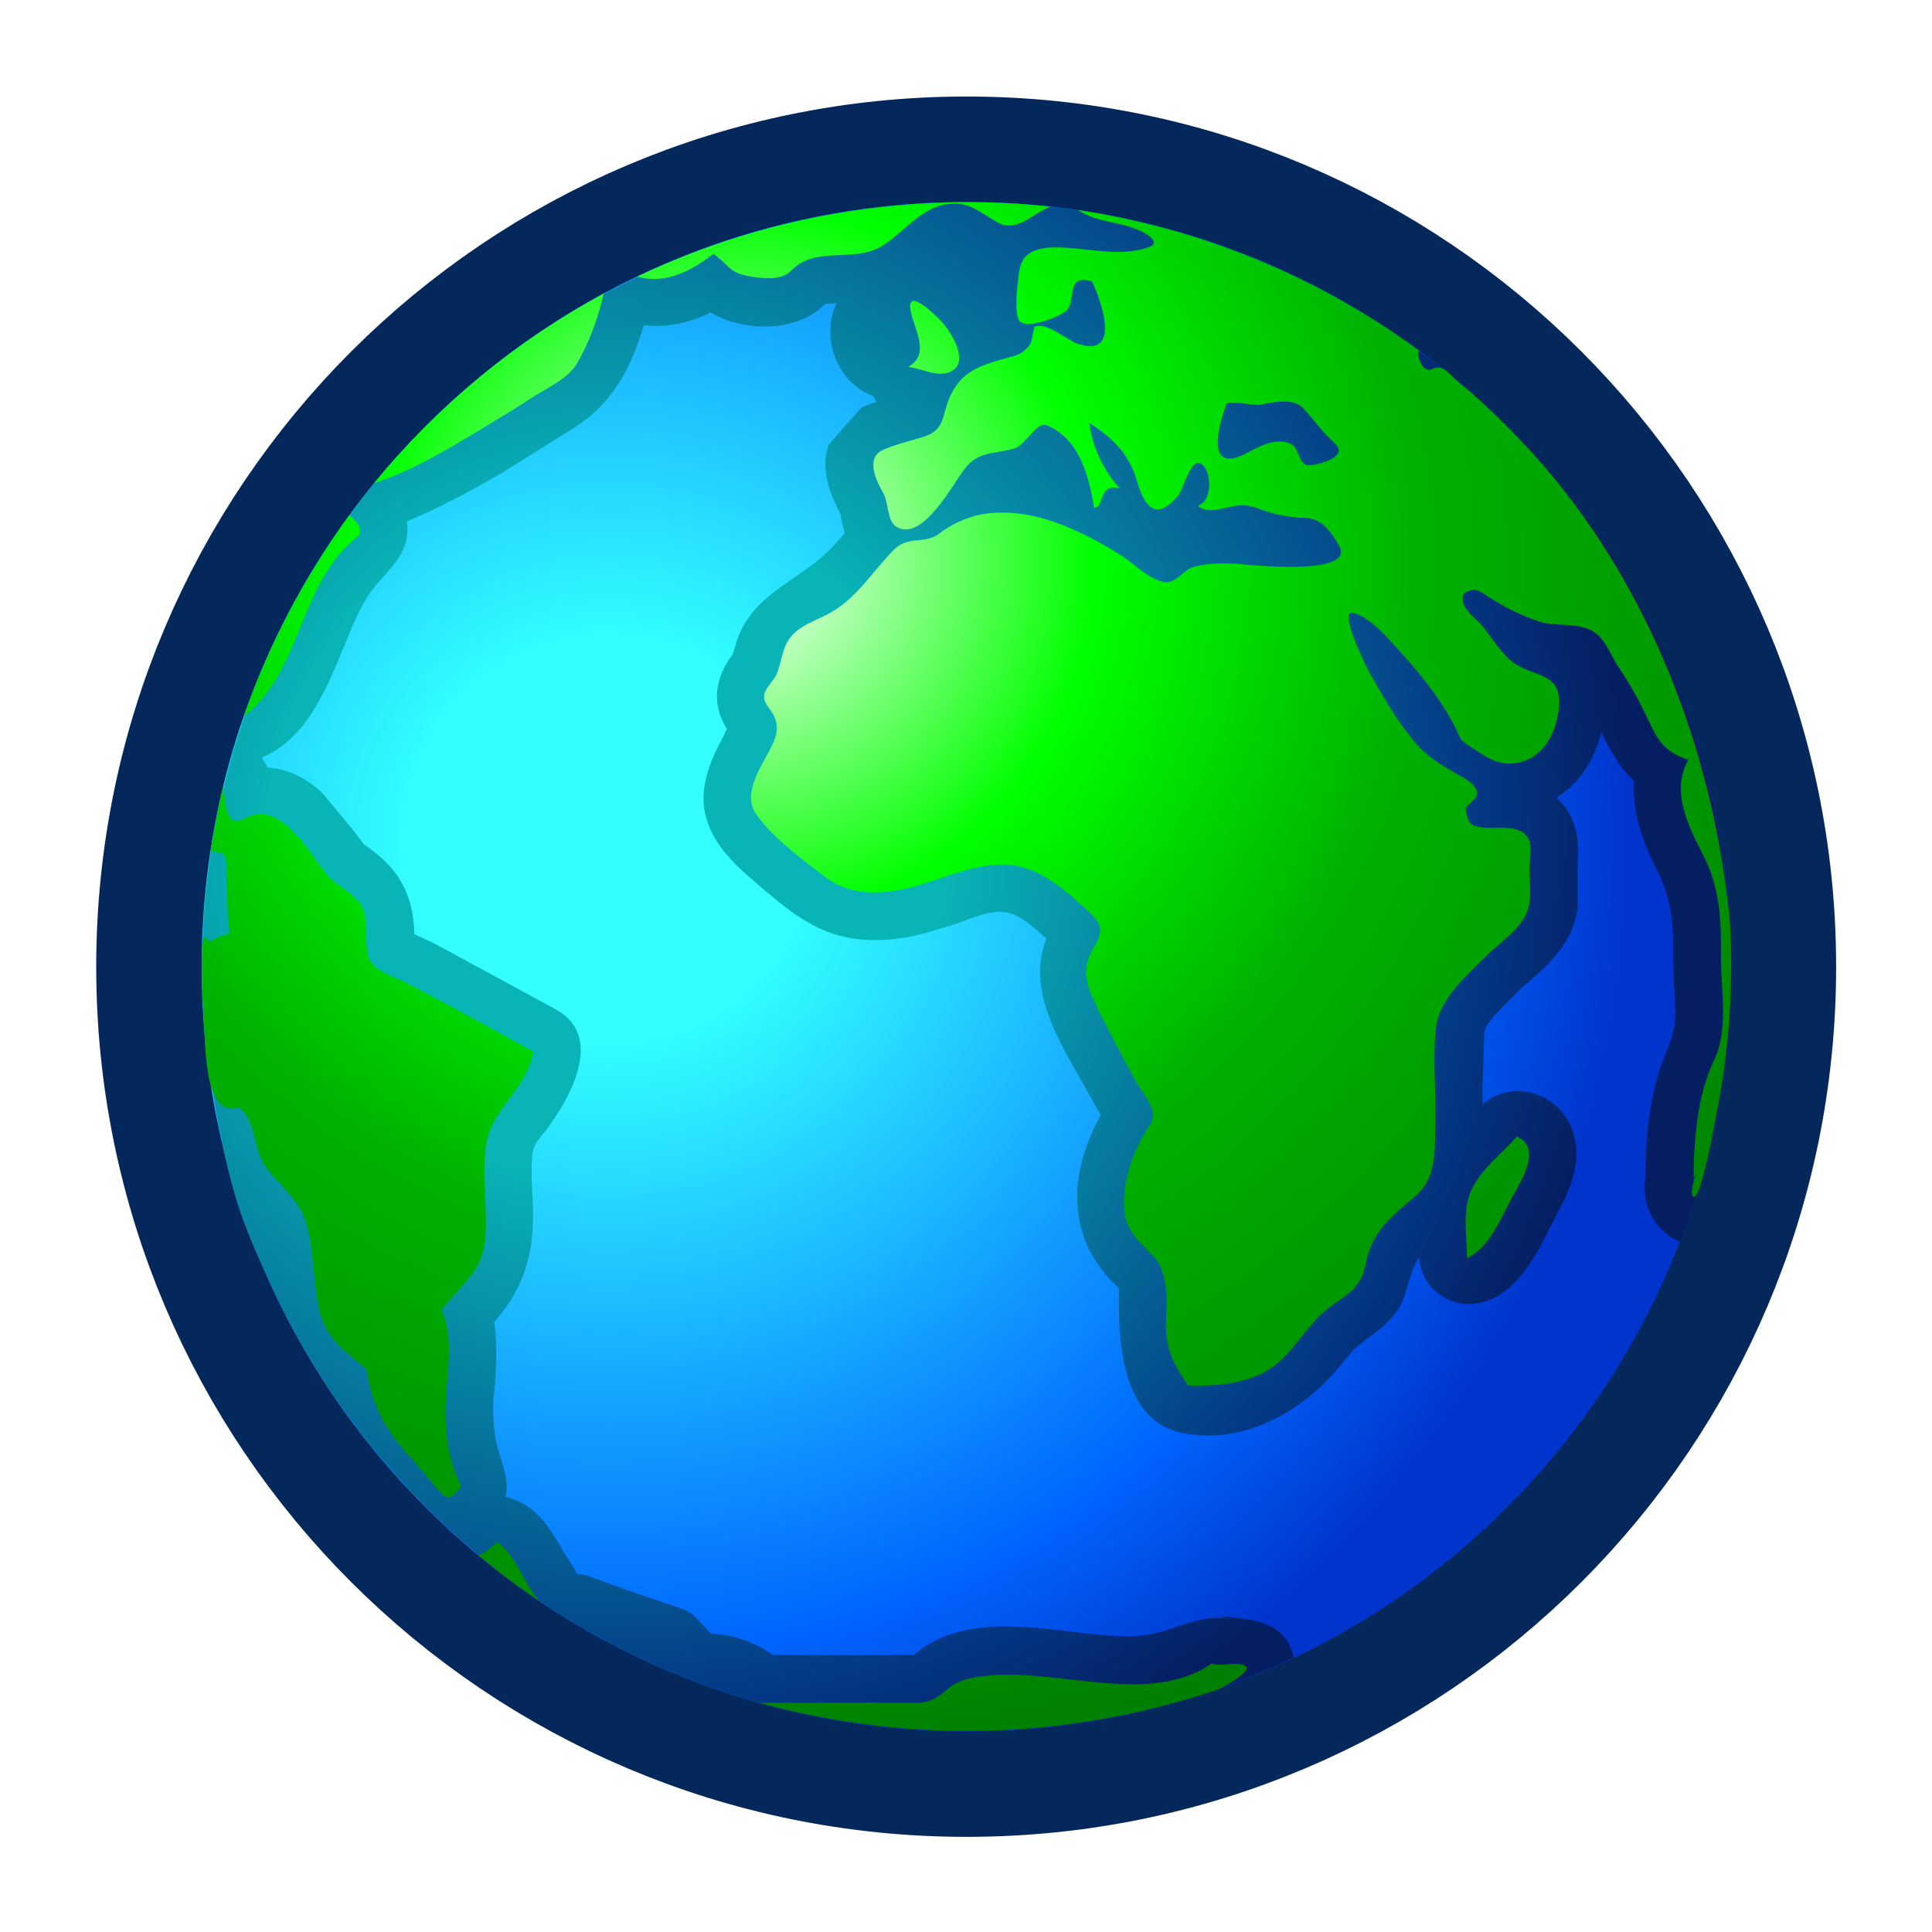
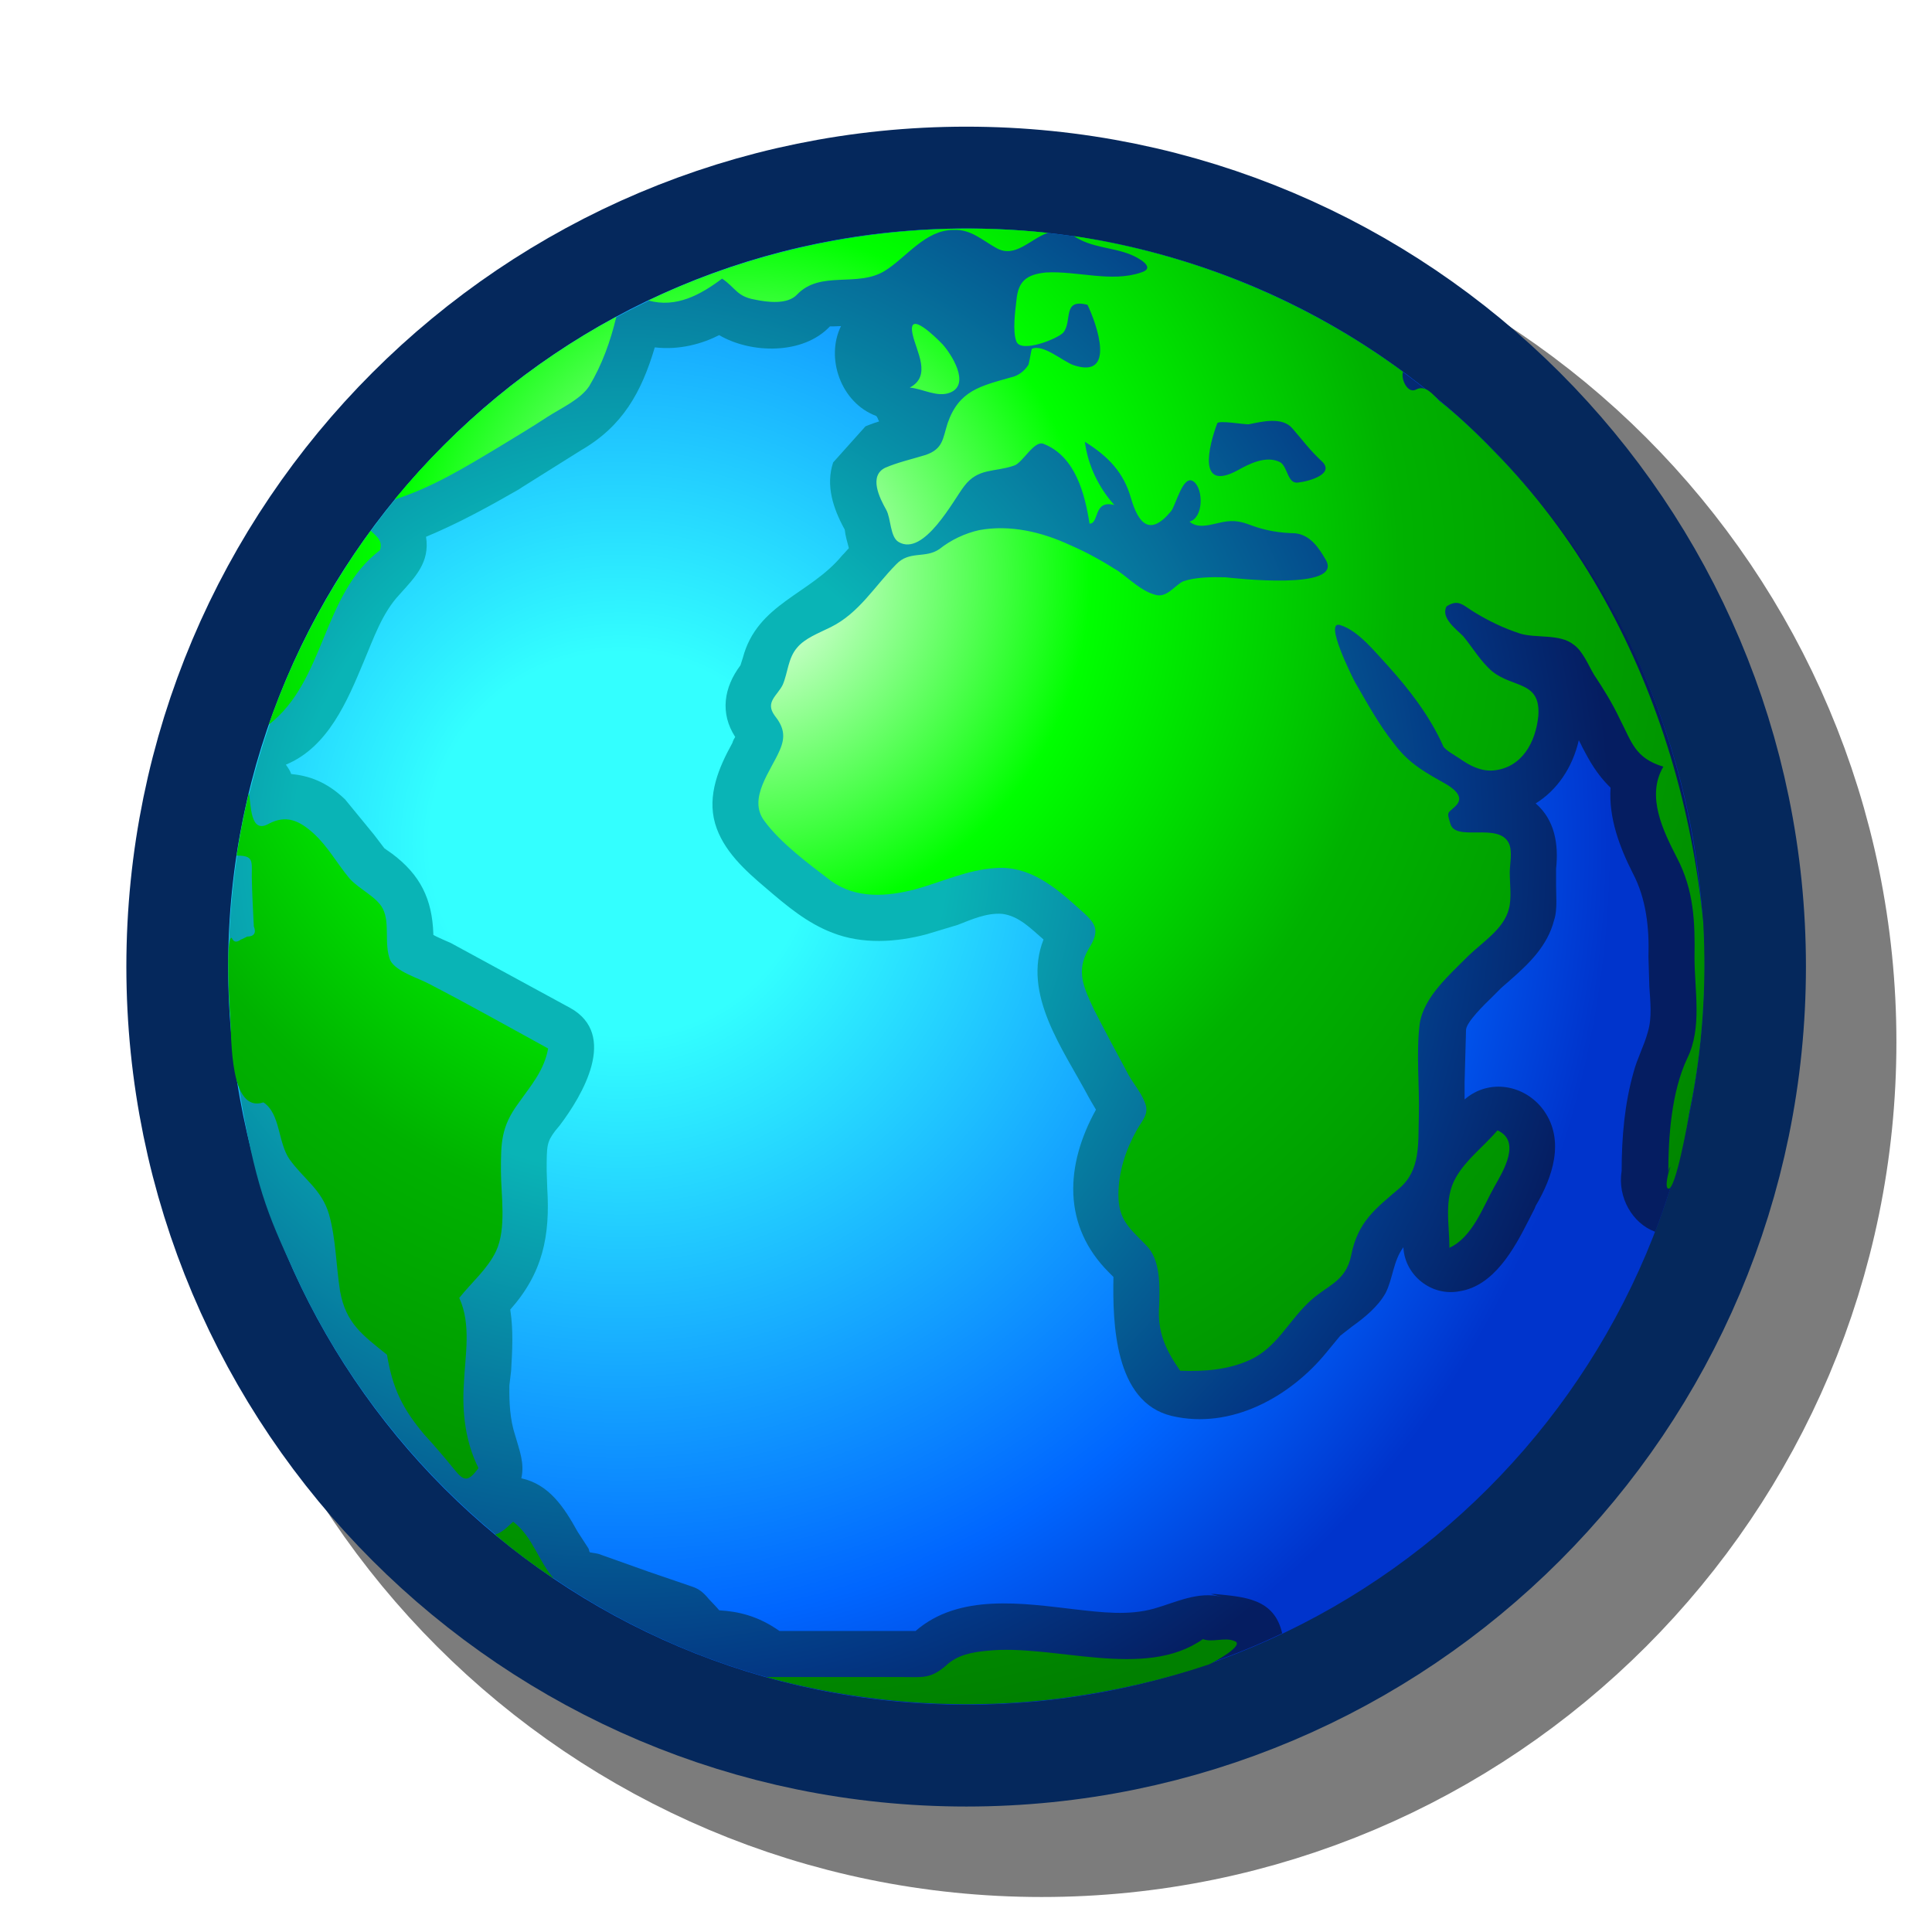
<svg xmlns="http://www.w3.org/2000/svg" version="1.1" width="64" height="64" color-interpolation="linearRGB">
  <g>
-     <path style="fill:none; stroke:#05285c; stroke-width:5" d="M32.02 5.9C42.02 5.9 50.13 14.02 50.13 24.03C50.13 34.04 42.02 42.15 32.02 42.15C22.01 42.15 13.89 34.04 13.89 24.03C13.89 14.02 22.01 5.9 32.02 5.9z" transform="matrix(1.3976,0,0,1.3976,-12.7314,-1.5545)" />
-     <radialGradient id="gradient0" gradientUnits="userSpaceOnUse" cx="0" cy="0" r="64" gradientTransform="matrix(0.3802,0,0,-0.3802,23.5321,21.0146)">
+     <path style="fill:none; stroke:#000000; stroke-opacity:0.514; stroke-width:6.988" d="M32.01 6.69C45.99 6.69 57.33 18.03 57.33 32.02C57.33 46.01 45.99 57.35 32.01 57.35C18.02 57.35 6.68 46.01 6.68 32.02C6.68 18.03 18.02 6.69 32.01 6.69z" transform="matrix(0.9826,0,0,0.9826,3.0552,3.0554)" />
+     <path style="fill:none; stroke:#05285c; stroke-width:6.988" d="M32.01 6.69C45.99 6.69 57.33 18.03 57.33 32.02C57.33 46.01 45.99 57.35 32.01 57.35C18.02 57.35 6.68 46.01 6.68 32.02C6.68 18.03 18.02 6.69 32.01 6.69z" transform="matrix(0.9653,0,0,0.9653,1.1105,1.1109)" />
+     <radialGradient id="gradient0" gradientUnits="userSpaceOnUse" cx="0" cy="0" r="64" gradientTransform="matrix(0.5313,0,0,-0.5313,20.157,27.8155)">
      <stop offset="0.193" stop-color="#33ffff" />
      <stop offset="0.788" stop-color="#0066ff" />
      <stop offset="1" stop-color="#0034cc" />
    </radialGradient>
-     <path style="fill:url(#gradient0)" d="M32.02 5.9C42.02 5.9 50.13 14.02 50.13 24.03C50.13 34.04 42.02 42.15 32.02 42.15C22.01 42.15 13.89 34.04 13.89 24.03C13.89 14.02 22.01 5.9 32.02 5.9z" transform="matrix(1.3976,0,0,1.3976,-12.7314,-1.5545)" />
-     <radialGradient id="gradient1" gradientUnits="userSpaceOnUse" cx="0" cy="0" r="64" gradientTransform="matrix(0.3802,0,0,-0.3802,23.5321,21.0146)">
+     <path style="fill:url(#gradient0)" d="M32.01 6.69C45.99 6.69 57.33 18.03 57.33 32.02C57.33 46.01 45.99 57.35 32.01 57.35C18.02 57.35 6.68 46.01 6.68 32.02C6.68 18.03 18.02 6.69 32.01 6.69z" transform="matrix(0.9653,0,0,0.9653,1.1105,1.1109)" />
+     <radialGradient id="gradient1" gradientUnits="userSpaceOnUse" cx="0" cy="0" r="64" gradientTransform="matrix(0.5313,0,0,-0.5313,20.157,27.8155)">
      <stop offset="0.33" stop-color="#09b4b6" />
      <stop offset="0.85" stop-color="#033784" />
      <stop offset="1" stop-color="#051d61" />
    </radialGradient>
-     <path style="fill:url(#gradient1)" d="M47.33 14.32C44.65 10.1 40.22 7.11 35.29 6.19C34.22 6.01 33.11 5.9 32.02 5.9C26.94 5.9 22.01 8.09 18.6 11.85C14.98 15.84 13.31 21.3 14.09 26.62C14.5 29.12 14.75 29.87 15.4 31.28C17.22 35.43 20.62 38.83 24.79 40.65C29.54 42.72 35.09 42.63 39.77 40.4C39.58 39.54 38.84 39.5 38.11 39.43H38.02L38.29 39.5C37.7 39.36 37.18 39.63 36.63 39.79C36 39.97 35.34 39.88 34.7 39.81C33.41 39.66 31.84 39.41 30.77 40.34C30.7 40.34 30.64 40.34 30.64 40.34H30.43C30.43 40.34 27.95 40.34 27.43 40.34C26.9 39.97 26.42 39.86 25.95 39.83C25.92 39.79 25.7 39.56 25.7 39.56C25.57 39.4 25.46 39.31 25.29 39.25L24.2 38.88L23.06 38.47C22.96 38.43 22.87 38.43 22.77 38.41C22.75 38.38 22.76 38.33 22.72 38.29L22.47 37.9C22.14 37.31 21.78 36.74 21.09 36.59C21.18 36.22 21.04 35.9 20.94 35.54C20.81 35.15 20.79 34.72 20.8 34.31L20.84 33.95C20.87 33.45 20.9 32.95 20.82 32.45C21.62 31.55 21.8 30.64 21.73 29.47L21.71 29.04C21.71 28.42 21.71 28.34 21.92 28.06L22.03 27.93C22.59 27.19 23.47 25.7 22.29 25.04L19.36 23.45C19.36 23.45 18.97 23.28 18.93 23.25V23.22C18.9 22.37 18.61 21.77 17.92 21.26L17.73 21.12C17.73 21.12 17.48 20.79 17.48 20.79L16.76 19.92C16.29 19.47 15.85 19.34 15.44 19.3C15.42 19.22 15.36 19.14 15.31 19.07C16.35 18.64 16.82 17.5 17.22 16.54C17.46 15.97 17.67 15.35 18.1 14.89C18.48 14.47 18.85 14.1 18.75 13.47C19.56 13.14 20.31 12.72 21.03 12.31L21.12 12.25L22.56 11.35C23.57 10.76 24.04 9.93 24.37 8.82C24.98 8.89 25.54 8.73 25.95 8.52C26.73 8.98 28.01 9.01 28.67 8.31C28.7 8.31 28.81 8.31 28.94 8.3C28.55 9.09 28.94 10.18 29.8 10.5C29.84 10.53 29.85 10.6 29.88 10.64C29.71 10.69 29.54 10.76 29.54 10.76L28.75 11.65C28.56 12.21 28.75 12.77 29.02 13.27C29.03 13.28 29.04 13.35 29.04 13.35C29.05 13.44 29.09 13.59 29.13 13.75C29.05 13.85 28.97 13.93 28.97 13.93C28.18 14.89 26.88 15.11 26.53 16.45L26.47 16.63C26.06 17.17 25.96 17.8 26.34 18.39C26.29 18.46 26.27 18.54 26.27 18.54C25.94 19.13 25.65 19.82 25.85 20.51C26.04 21.18 26.59 21.67 27.1 22.1C27.6 22.53 28.11 22.96 28.73 23.2C29.46 23.48 30.29 23.43 31.04 23.23L31.8 23C32.15 22.87 32.52 22.7 32.9 22.73C33.31 22.78 33.61 23.1 33.91 23.36C33.38 24.71 34.4 26.06 35.02 27.23C35.02 27.23 35.15 27.46 35.2 27.54C34.45 28.89 34.36 30.39 35.52 31.54L35.63 31.65C35.61 32.77 35.65 34.72 37.06 35.06C38.52 35.4 39.97 34.59 40.86 33.5L41.2 33.09L41.49 32.86C41.79 32.65 42.13 32.38 42.31 32.04C42.49 31.69 42.5 31.25 42.75 30.92V30.93C42.79 31.62 43.45 32.13 44.13 32C44.97 31.87 45.47 30.96 45.81 30.28L45.97 29.97L46 29.9C46.41 29.2 46.72 28.3 46.2 27.56C45.75 26.93 44.86 26.76 44.25 27.29C44.25 27.07 44.25 26.87 44.25 26.87L44.29 25.57C44.31 25.38 44.72 24.98 44.93 24.77L45.15 24.55L45.38 24.35C45.84 23.95 46.29 23.51 46.45 22.89C46.54 22.63 46.49 22.2 46.5 21.92L46.5 21.71L46.5 21.62C46.56 21.03 46.47 20.43 46 20.02C46.52 19.7 46.9 19.15 47.06 18.47C47.09 18.53 47.15 18.65 47.15 18.65C47.31 18.95 47.5 19.31 47.84 19.63C47.79 20.38 48.06 21.09 48.38 21.73C48.72 22.37 48.79 23.09 48.77 23.79L48.79 24.51C48.81 24.87 48.86 25.27 48.75 25.63C48.66 25.97 48.49 26.29 48.4 26.62C48.18 27.4 48.11 28.22 48.11 29.04C48 29.7 48.38 30.34 48.93 30.54C50.97 25.23 50.38 19.13 47.33 14.32z" transform="matrix(1.3976,0,0,1.3976,-12.7314,-1.5545)" />
-     <radialGradient id="gradient2" gradientUnits="userSpaceOnUse" cx="0" cy="0" r="64" gradientTransform="matrix(0.4476,0,0,0.4476,26.4916,14.4363)">
+     <path style="fill:url(#gradient1)" d="M53.41 18.45C49.67 12.56 43.48 8.38 36.58 7.09C35.09 6.84 33.54 6.69 32.01 6.69C24.91 6.69 18.02 9.75 13.26 15C8.2 20.58 5.87 28.21 6.96 35.64C7.53 39.14 7.88 40.19 8.79 42.16C11.33 47.96 16.08 52.71 21.91 55.25C28.55 58.15 36.31 58.02 42.85 54.9C42.58 53.7 41.55 53.65 40.53 53.55H40.4L40.78 53.65C39.95 53.45 39.23 53.83 38.46 54.05C37.58 54.3 36.65 54.18 35.76 54.08C33.96 53.87 31.76 53.52 30.27 54.82C30.17 54.82 30.09 54.82 30.09 54.82H29.79C29.79 54.82 26.33 54.82 25.6 54.82C24.86 54.3 24.19 54.15 23.53 54.11C23.49 54.05 23.18 53.73 23.18 53.73C23 53.51 22.85 53.38 22.61 53.3L21.09 52.78L19.49 52.21C19.35 52.15 19.23 52.15 19.09 52.12C19.06 52.08 19.07 52.01 19.02 51.95L18.67 51.41C18.21 50.58 17.7 49.79 16.74 49.58C16.86 49.06 16.67 48.61 16.53 48.11C16.35 47.57 16.32 46.97 16.33 46.39L16.39 45.89C16.43 45.19 16.47 44.49 16.36 43.79C17.48 42.53 17.73 41.26 17.63 39.63L17.61 39.03C17.61 38.16 17.61 38.05 17.9 37.66L18.05 37.48C18.84 36.44 20.07 34.36 18.42 33.44L14.32 31.21C14.32 31.21 13.78 30.98 13.72 30.93V30.89C13.68 29.7 13.27 28.87 12.31 28.15L12.04 27.96L11.69 27.5L10.69 26.28C10.03 25.65 9.42 25.47 8.84 25.41C8.81 25.3 8.73 25.19 8.66 25.09C10.11 24.49 10.77 22.9 11.33 21.56C11.67 20.76 11.96 19.89 12.56 19.25C13.09 18.66 13.61 18.15 13.47 17.27C14.6 16.8 15.65 16.22 16.66 15.64L16.78 15.56L18.79 14.3C20.21 13.48 20.86 12.32 21.32 10.77C22.18 10.87 22.96 10.64 23.53 10.35C24.62 10.99 26.41 11.03 27.33 10.05C27.37 10.05 27.53 10.05 27.71 10.04C27.17 11.14 27.71 12.67 28.91 13.12C28.97 13.16 28.98 13.26 29.02 13.31C28.79 13.38 28.55 13.48 28.55 13.48L27.44 14.72C27.18 15.51 27.44 16.29 27.82 16.99C27.84 17 27.85 17.1 27.85 17.1C27.86 17.22 27.92 17.43 27.98 17.66C27.86 17.8 27.75 17.91 27.75 17.91C26.65 19.25 24.83 19.56 24.34 21.43L24.26 21.68C23.69 22.44 23.55 23.32 24.08 24.14C24.01 24.24 23.98 24.35 23.98 24.35C23.52 25.18 23.11 26.14 23.39 27.11C23.66 28.04 24.43 28.73 25.14 29.33C25.84 29.93 26.55 30.53 27.42 30.86C28.44 31.26 29.6 31.19 30.65 30.91L31.71 30.59C32.2 30.4 32.71 30.17 33.24 30.21C33.82 30.28 34.24 30.73 34.66 31.09C33.92 32.98 35.34 34.86 36.21 36.5C36.21 36.5 36.39 36.82 36.46 36.93C35.41 38.82 35.29 40.91 36.91 42.52L37.06 42.67C37.03 44.24 37.09 46.97 39.06 47.44C41.1 47.92 43.13 46.78 44.37 45.26L44.84 44.69L45.25 44.37C45.67 44.07 46.14 43.69 46.4 43.22C46.65 42.73 46.66 42.12 47.01 41.65V41.67C47.07 42.63 47.99 43.35 48.94 43.16C50.11 42.98 50.81 41.71 51.29 40.76L51.51 40.33L51.55 40.23C52.13 39.25 52.56 37.99 51.83 36.96C51.2 36.08 49.96 35.84 49.11 36.58C49.11 36.27 49.11 35.99 49.11 35.99L49.16 34.18C49.19 33.91 49.76 33.35 50.06 33.06L50.37 32.75L50.69 32.47C51.33 31.91 51.96 31.3 52.18 30.43C52.31 30.07 52.24 29.47 52.25 29.08V28.78V28.66C52.34 27.83 52.21 26.99 51.55 26.42C52.28 25.97 52.81 25.2 53.03 24.25C53.08 24.34 53.16 24.51 53.16 24.51C53.38 24.93 53.65 25.43 54.12 25.88C54.05 26.92 54.43 27.92 54.88 28.81C55.35 29.7 55.45 30.71 55.42 31.69L55.45 32.7C55.48 33.2 55.55 33.76 55.4 34.26C55.27 34.74 55.03 35.18 54.91 35.64C54.6 36.73 54.5 37.88 54.5 39.03C54.35 39.95 54.88 40.84 55.65 41.12C58.5 33.7 57.67 25.18 53.41 18.45z" transform="matrix(0.9653,0,0,0.9653,1.1105,1.1109)" />
+     <radialGradient id="gradient2" gradientUnits="userSpaceOnUse" cx="0" cy="0" r="64" gradientTransform="matrix(0.6255,0,0,0.6255,24.2932,18.6216)">
      <stop offset="0" stop-color="#ffffff" />
      <stop offset="0.299" stop-color="#00ff00" />
      <stop offset="0.564" stop-color="#00b200" />
      <stop offset="1" stop-color="#008000" />
    </radialGradient>
-     <path style="fill:url(#gradient2)" d="M19.57 32.16C19.87 31.78 20.26 31.45 20.47 31.02C20.73 30.46 20.59 29.63 20.59 29.04C20.59 28.36 20.59 27.96 21.02 27.38C21.32 26.95 21.65 26.59 21.75 26.04C20.78 25.51 19.8 24.96 18.82 24.45C18.57 24.31 18.01 24.15 17.87 23.87C17.71 23.47 17.87 22.97 17.69 22.61C17.54 22.31 17.1 22.12 16.87 21.86C16.57 21.5 16.34 21.07 15.98 20.75C15.64 20.44 15.32 20.29 14.89 20.52C14.43 20.78 14.46 20.06 14.4 19.76C14.28 20.27 14.18 20.79 14.1 21.3C14.52 21.3 14.47 21.43 14.47 21.82C14.48 22.22 14.5 22.62 14.52 23.04C14.59 23.2 14.53 23.29 14.36 23.29C14.31 23.31 14.27 23.34 14.21 23.36C14.1 23.44 14.03 23.43 13.98 23.32C13.82 23.31 13.93 25.1 13.94 25.25C13.98 25.81 13.93 27.63 14.76 27.36C15.18 27.64 15.11 28.35 15.4 28.76C15.75 29.25 16.19 29.5 16.37 30.11C16.54 30.72 16.54 31.37 16.64 32C16.78 32.79 17.2 33.08 17.79 33.56C17.93 34.38 18.17 34.88 18.71 35.52C18.96 35.79 19.21 36.08 19.45 36.38C19.69 36.68 19.79 36.68 20.04 36.34C19.72 35.7 19.63 34.97 19.68 34.25C19.71 33.58 19.87 32.81 19.57 32.16            M26.02 7.13C26.36 7.36 26.38 7.57 26.82 7.65C27.13 7.71 27.62 7.78 27.86 7.53C28.44 6.92 29.34 7.36 30.02 6.94C30.55 6.61 31.01 5.94 31.7 5.94C32.13 5.92 32.4 6.19 32.75 6.38C33.22 6.65 33.59 6.15 34.02 6.01C30.69 5.65 27.27 6.21 24.21 7.67C24.89 7.86 25.5 7.53 26.02 7.13            M30.63 9.81C30.95 9.84 31.31 10.06 31.62 9.93C32.13 9.72 31.64 8.97 31.44 8.75C31.29 8.59 30.56 7.86 30.7 8.51C30.79 8.93 31.17 9.52 30.63 9.81            M17.62 13.8C17.69 13.56 17.54 13.47 17.39 13.32C16.34 14.77 15.48 16.38 14.89 18.09C16.29 17 16.19 14.89 17.62 13.8            M50.11 22.94C49.84 20.17 49.04 17.44 47.68 15C46.99 13.76 46.15 12.6 45.16 11.56C44.68 11.06 44.18 10.57 43.63 10.13C43.47 9.98 43.29 9.73 43.06 9.86C42.84 9.97 42.68 9.57 42.74 9.42C40.36 7.67 37.58 6.53 34.66 6.09C35.09 6.38 35.61 6.36 36.06 6.55C36.22 6.61 36.7 6.86 36.31 6.98C35.58 7.23 34.74 6.94 33.97 6.98C33.5 7.03 33.29 7.19 33.25 7.67C33.22 7.92 33.15 8.43 33.25 8.68C33.36 8.97 34.27 8.61 34.4 8.46C34.63 8.18 34.36 7.61 34.99 7.78C35.22 8.26 35.7 9.61 34.65 9.26C34.4 9.17 33.9 8.73 33.63 8.86C33.61 8.88 33.56 9.21 33.54 9.25C33.45 9.4 33.29 9.52 33.11 9.56C32.36 9.77 31.84 9.88 31.56 10.68C31.44 11.06 31.45 11.31 31.02 11.46C30.7 11.56 30.34 11.64 30.03 11.78C29.61 11.98 29.89 12.53 30.05 12.81C30.17 13.02 30.14 13.48 30.36 13.6C30.98 13.97 31.71 12.56 31.97 12.23C32.31 11.78 32.7 11.89 33.18 11.73C33.4 11.67 33.68 11.1 33.91 11.19C34.7 11.5 34.93 12.43 35.04 13.15C35.29 13.15 35.13 12.56 35.65 12.69C35.27 12.27 35 11.72 34.93 11.14C35.5 11.5 35.88 11.89 36.06 12.52C36.24 13.14 36.52 13.48 37.04 12.85C37.16 12.72 37.34 11.89 37.61 12.13C37.84 12.32 37.84 13.01 37.5 13.1C37.7 13.27 37.97 13.19 38.2 13.14C38.52 13.06 38.7 13.07 39 13.19C39.36 13.32 39.72 13.38 40.09 13.39C40.47 13.42 40.68 13.76 40.84 14.03C41.31 14.81 38.52 14.48 38.38 14.47C38.04 14.46 37.65 14.46 37.34 14.57C37.11 14.68 36.93 15 36.63 14.89C36.31 14.8 36.02 14.51 35.75 14.32C35.36 14.07 34.97 13.85 34.56 13.67C33.86 13.35 33.09 13.17 32.34 13.31C31.98 13.39 31.64 13.55 31.36 13.77C31.01 14.02 30.62 13.8 30.29 14.15C29.76 14.69 29.38 15.35 28.69 15.69C28.39 15.84 28.05 15.96 27.86 16.2C27.64 16.46 27.64 16.81 27.51 17.11C27.37 17.38 27.07 17.53 27.31 17.86C27.53 18.14 27.59 18.37 27.44 18.71C27.22 19.22 26.64 19.9 27.06 20.45C27.46 21 28.18 21.53 28.7 21.92C29.31 22.37 30.06 22.31 30.76 22.13C31.39 21.96 32.04 21.65 32.72 21.61C33.56 21.54 34.2 22.07 34.79 22.61C35.18 22.95 35.33 23.1 35.02 23.59C34.7 24.14 34.9 24.54 35.16 25.09C35.43 25.62 35.72 26.17 36 26.69C36.13 26.92 36.31 27.12 36.4 27.37C36.52 27.64 36.34 27.8 36.2 28.04C35.93 28.53 35.75 29.07 35.75 29.63C35.75 30.26 36.04 30.46 36.43 30.87C36.79 31.22 36.77 31.87 36.75 32.34C36.7 32.99 36.9 33.43 37.27 33.95C37.86 33.97 38.45 33.93 38.99 33.68C39.63 33.38 39.91 32.77 40.4 32.29C40.86 31.84 41.33 31.79 41.47 31.11C41.63 30.29 42.06 29.97 42.65 29.47C43.18 29.02 43.11 28.36 43.13 27.71C43.15 26.97 43.06 26.17 43.15 25.43C43.25 24.76 43.9 24.21 44.34 23.77C44.68 23.43 45.22 23.1 45.34 22.61C45.41 22.35 45.36 22 45.36 21.71C45.36 21.52 45.43 21.19 45.34 21C45.09 20.47 44.02 20.98 43.9 20.51C43.81 20.21 43.84 20.27 44.02 20.09C44.25 19.88 44.02 19.69 43.84 19.57C43.31 19.27 42.9 19.06 42.52 18.55C42.15 18.09 41.86 17.56 41.56 17.04C41.5 16.92 40.79 15.51 41.2 15.64C41.65 15.78 42.06 16.31 42.38 16.65C42.9 17.23 43.4 17.88 43.72 18.6C43.74 18.69 44.06 18.87 44.13 18.92C44.38 19.1 44.65 19.23 44.95 19.21C45.66 19.15 46 18.52 46.06 17.87C46.13 17.01 45.45 17.19 44.93 16.78C44.65 16.54 44.45 16.2 44.22 15.92C44.06 15.75 43.66 15.47 43.81 15.18C44.11 14.98 44.22 15.17 44.52 15.34C44.86 15.55 45.22 15.72 45.61 15.85C46 15.97 46.59 15.85 46.93 16.12C47.15 16.27 47.29 16.63 47.43 16.86C47.66 17.2 47.88 17.56 48.06 17.94C48.36 18.52 48.43 18.9 49.13 19.12C48.7 19.85 49.13 20.7 49.47 21.36C49.88 22.15 49.91 22.93 49.9 23.8C49.9 24.61 50.09 25.53 49.72 26.28C49.33 27.1 49.25 28.2 49.25 29.12C49.25 29.06 49.27 28.98 49.31 28.94C49.27 29.01 49.15 29.46 49.25 29.48C49.43 29.53 49.74 27.81 49.77 27.62C50.09 26.09 50.2 24.51 50.11 22.94            M40.16 12.14C39.9 12.18 39.91 11.75 39.72 11.64C39.38 11.47 38.97 11.68 38.68 11.84C37.68 12.38 37.97 11.25 38.18 10.69C38.2 10.6 38.84 10.72 38.95 10.71C39.27 10.65 39.77 10.52 40.02 10.81C40.27 11.09 40.45 11.35 40.74 11.61C41.09 11.93 40.43 12.11 40.16 12.14            M45.06 28.05C44.72 28.45 44.29 28.76 44.04 29.21C43.74 29.73 43.88 30.36 43.88 30.93C44.45 30.67 44.7 29.92 44.99 29.42C45.2 29.04 45.65 28.31 45.06 28.05            M37.83 40.54C36.38 41.56 34.16 40.65 32.52 40.83C32.15 40.86 31.79 40.93 31.51 41.2C31.12 41.52 30.95 41.47 30.43 41.47C29.31 41.47 28.2 41.47 27.1 41.47C29.5 42.13 32.04 42.31 34.5 41.97C35.68 41.81 36.84 41.54 37.97 41.16C38.06 41.13 38.9 40.68 38.59 40.58C38.36 40.49 38.06 40.63 37.83 40.54            M22.76 9.77C23.07 9.25 23.28 8.67 23.42 8.07C21.34 9.19 19.48 10.73 17.98 12.56C18.89 12.27 19.72 11.76 20.54 11.27C20.95 11.02 21.35 10.78 21.73 10.53C22.06 10.32 22.54 10.1 22.76 9.77            M20.89 37.66C20.76 37.77 20.62 37.93 20.45 37.97C20.9 38.36 21.39 38.72 21.89 39.06C21.51 38.63 21.37 38.02 20.89 37.66" transform="matrix(1.3976,0,0,1.3976,-12.7314,-1.5545)" />
+     <path style="fill:url(#gradient2)" d="M14.61 43.39C15.03 42.86 15.58 42.4 15.87 41.79C16.24 41.01 16.04 39.85 16.04 39.03C16.04 38.08 16.04 37.52 16.64 36.71C17.06 36.11 17.52 35.6 17.66 34.83C16.31 34.09 14.94 33.32 13.57 32.61C13.22 32.42 12.43 32.19 12.24 31.8C12.02 31.24 12.24 30.54 11.99 30.04C11.78 29.62 11.16 29.36 10.84 28.99C10.42 28.49 10.1 27.89 9.6 27.44C9.12 27.01 8.67 26.8 8.07 27.12C7.43 27.48 7.47 26.48 7.39 26.06C7.22 26.77 7.08 27.5 6.97 28.21C7.56 28.21 7.49 28.39 7.49 28.94C7.5 29.5 7.53 30.05 7.56 30.64C7.65 30.86 7.57 30.99 7.33 30.99C7.26 31.02 7.21 31.06 7.12 31.09C6.97 31.2 6.87 31.19 6.8 31.03C6.58 31.02 6.73 33.52 6.75 33.73C6.8 34.51 6.73 37.06 7.89 36.68C8.48 37.07 8.38 38.06 8.79 38.64C9.28 39.32 9.89 39.67 10.14 40.52C10.38 41.37 10.38 42.28 10.52 43.16C10.72 44.27 11.3 44.67 12.13 45.34C12.32 46.49 12.66 47.19 13.41 48.08C13.76 48.46 14.11 48.87 14.45 49.29C14.78 49.7 14.92 49.7 15.27 49.23C14.82 48.33 14.7 47.31 14.77 46.31C14.81 45.37 15.03 44.3 14.61 43.39            M23.63 8.41C24.1 8.73 24.13 9.02 24.75 9.13C25.18 9.22 25.87 9.31 26.2 8.96C27.01 8.11 28.27 8.73 29.22 8.14C29.96 7.68 30.6 6.74 31.57 6.74C32.17 6.71 32.55 7.09 33.04 7.36C33.69 7.73 34.21 7.04 34.81 6.84C30.16 6.34 25.38 7.12 21.1 9.16C22.05 9.43 22.9 8.96 23.63 8.41            M30.07 12.15C30.52 12.19 31.02 12.5 31.46 12.32C32.17 12.03 31.48 10.98 31.2 10.67C30.99 10.45 29.97 9.43 30.17 10.33C30.3 10.92 30.83 11.75 30.07 12.15            M11.89 17.73C11.99 17.39 11.78 17.27 11.57 17.06C10.1 19.08 8.9 21.33 8.07 23.72C10.03 22.2 9.89 19.25 11.89 17.73            M57.3 30.5C56.92 26.63 55.8 22.81 53.9 19.4C52.94 17.67 51.76 16.05 50.38 14.6C49.71 13.9 49.01 13.21 48.24 12.6C48.02 12.39 47.77 12.04 47.44 12.22C47.14 12.37 46.91 11.82 47 11.61C43.67 9.16 39.79 7.57 35.7 6.95C36.31 7.36 37.03 7.33 37.66 7.59C37.88 7.68 38.56 8.03 38.01 8.2C36.99 8.55 35.82 8.14 34.74 8.2C34.08 8.27 33.79 8.49 33.73 9.16C33.69 9.51 33.59 10.22 33.73 10.57C33.89 10.98 35.16 10.47 35.34 10.26C35.66 9.87 35.29 9.08 36.17 9.31C36.49 9.98 37.16 11.87 35.69 11.38C35.34 11.26 34.64 10.64 34.26 10.82C34.24 10.85 34.17 11.31 34.14 11.37C34.01 11.58 33.79 11.75 33.54 11.8C32.49 12.1 31.76 12.25 31.37 13.37C31.2 13.9 31.22 14.25 30.62 14.46C30.17 14.6 29.67 14.71 29.23 14.9C28.65 15.18 29.04 15.95 29.26 16.34C29.43 16.64 29.39 17.28 29.69 17.45C30.56 17.96 31.58 15.99 31.94 15.53C32.42 14.9 32.97 15.06 33.64 14.83C33.94 14.75 34.33 13.95 34.66 14.08C35.76 14.51 36.08 15.81 36.24 16.82C36.58 16.82 36.36 15.99 37.09 16.18C36.56 15.59 36.18 14.82 36.08 14.01C36.88 14.51 37.41 15.06 37.66 15.94C37.91 16.8 38.3 17.28 39.03 16.4C39.2 16.22 39.45 15.06 39.83 15.39C40.15 15.66 40.15 16.62 39.67 16.75C39.95 16.99 40.33 16.87 40.65 16.8C41.1 16.69 41.35 16.71 41.77 16.87C42.27 17.06 42.78 17.14 43.29 17.15C43.82 17.2 44.12 17.67 44.34 18.05C45 19.14 41.1 18.68 40.9 18.66C40.43 18.65 39.88 18.65 39.45 18.8C39.13 18.96 38.88 19.4 38.46 19.25C38.01 19.12 37.61 18.72 37.23 18.45C36.68 18.1 36.14 17.8 35.56 17.55C34.59 17.1 33.51 16.85 32.46 17.04C31.96 17.15 31.48 17.38 31.09 17.69C30.6 18.03 30.06 17.73 29.6 18.22C28.86 18.97 28.33 19.89 27.36 20.37C26.94 20.58 26.47 20.75 26.2 21.08C25.89 21.44 25.89 21.93 25.71 22.35C25.52 22.73 25.1 22.94 25.43 23.4C25.74 23.79 25.82 24.11 25.61 24.59C25.31 25.3 24.5 26.25 25.08 27.02C25.64 27.79 26.65 28.53 27.37 29.08C28.23 29.7 29.28 29.62 30.25 29.37C31.13 29.13 32.04 28.7 32.99 28.64C34.17 28.54 35.06 29.29 35.89 30.04C36.43 30.52 36.64 30.73 36.21 31.41C35.76 32.18 36.04 32.74 36.4 33.51C36.78 34.25 37.19 35.02 37.58 35.74C37.76 36.06 38.01 36.34 38.14 36.69C38.3 37.07 38.05 37.29 37.86 37.63C37.48 38.31 37.23 39.07 37.23 39.85C37.23 40.73 37.63 41.01 38.18 41.58C38.68 42.07 38.65 42.98 38.63 43.64C38.56 44.55 38.84 45.16 39.35 45.89C40.18 45.92 41 45.86 41.76 45.51C42.65 45.09 43.04 44.24 43.73 43.57C44.37 42.94 45.03 42.87 45.22 41.92C45.45 40.77 46.05 40.33 46.87 39.63C47.61 39 47.51 38.08 47.54 37.17C47.57 36.13 47.44 35.02 47.57 33.98C47.71 33.05 48.62 32.28 49.23 31.66C49.71 31.19 50.46 30.73 50.63 30.04C50.73 29.68 50.66 29.19 50.66 28.78C50.66 28.52 50.76 28.06 50.63 27.79C50.28 27.05 48.79 27.76 48.62 27.11C48.49 26.69 48.53 26.77 48.79 26.52C49.11 26.22 48.79 25.96 48.53 25.79C47.79 25.37 47.22 25.08 46.69 24.37C46.17 23.72 45.77 22.98 45.35 22.26C45.26 22.09 44.27 20.12 44.84 20.3C45.47 20.49 46.05 21.24 46.49 21.71C47.22 22.52 47.92 23.43 48.37 24.44C48.39 24.56 48.84 24.81 48.94 24.88C49.29 25.13 49.67 25.32 50.09 25.29C51.08 25.2 51.55 24.32 51.64 23.42C51.73 22.21 50.78 22.47 50.06 21.89C49.67 21.56 49.39 21.08 49.07 20.69C48.84 20.45 48.28 20.06 48.49 19.66C48.91 19.38 49.07 19.64 49.48 19.88C49.96 20.17 50.46 20.41 51.01 20.59C51.55 20.76 52.38 20.59 52.85 20.97C53.16 21.18 53.36 21.68 53.55 22C53.87 22.48 54.18 22.98 54.43 23.51C54.85 24.32 54.95 24.86 55.93 25.16C55.33 26.18 55.93 27.37 56.4 28.29C56.98 29.4 57.02 30.49 57 31.7C57 32.84 57.27 34.12 56.75 35.17C56.21 36.32 56.1 37.85 56.1 39.14C56.1 39.05 56.12 38.94 56.18 38.89C56.12 38.98 55.96 39.61 56.1 39.64C56.35 39.71 56.78 37.31 56.82 37.04C57.27 34.9 57.42 32.7 57.3 30.5            M43.39 15.41C43.03 15.46 43.04 14.86 42.78 14.71C42.3 14.47 41.73 14.76 41.32 14.99C39.93 15.74 40.33 14.16 40.62 13.38C40.65 13.26 41.55 13.42 41.7 13.41C42.15 13.32 42.85 13.14 43.2 13.55C43.54 13.94 43.8 14.3 44.2 14.67C44.69 15.11 43.77 15.37 43.39 15.41            M50.24 37.64C49.76 38.2 49.16 38.64 48.81 39.26C48.39 39.99 48.59 40.87 48.59 41.67C49.39 41.3 49.74 40.26 50.14 39.56C50.44 39.03 51.06 38.01 50.24 37.64            M40.13 55.1C38.11 56.52 35.01 55.25 32.71 55.5C32.2 55.55 31.69 55.64 31.3 56.02C30.76 56.47 30.52 56.4 29.79 56.4C28.23 56.4 26.68 56.4 25.14 56.4C28.49 57.32 32.04 57.57 35.48 57.1C37.13 56.87 38.75 56.5 40.33 55.97C40.46 55.92 41.63 55.29 41.2 55.16C40.88 55.03 40.46 55.22 40.13 55.1            M19.07 12.1C19.51 11.37 19.8 10.56 20 9.72C17.09 11.28 14.49 13.44 12.39 15.99C13.66 15.59 14.82 14.88 15.97 14.19C16.54 13.84 17.1 13.51 17.63 13.16C18.09 12.86 18.77 12.56 19.07 12.1            M16.46 51.07C16.28 51.23 16.08 51.45 15.84 51.51C16.47 52.05 17.16 52.56 17.86 53.03C17.33 52.43 17.13 51.58 16.46 51.07" transform="matrix(0.9653,0,0,0.9653,1.1105,1.1109)" />
  </g>
</svg>
